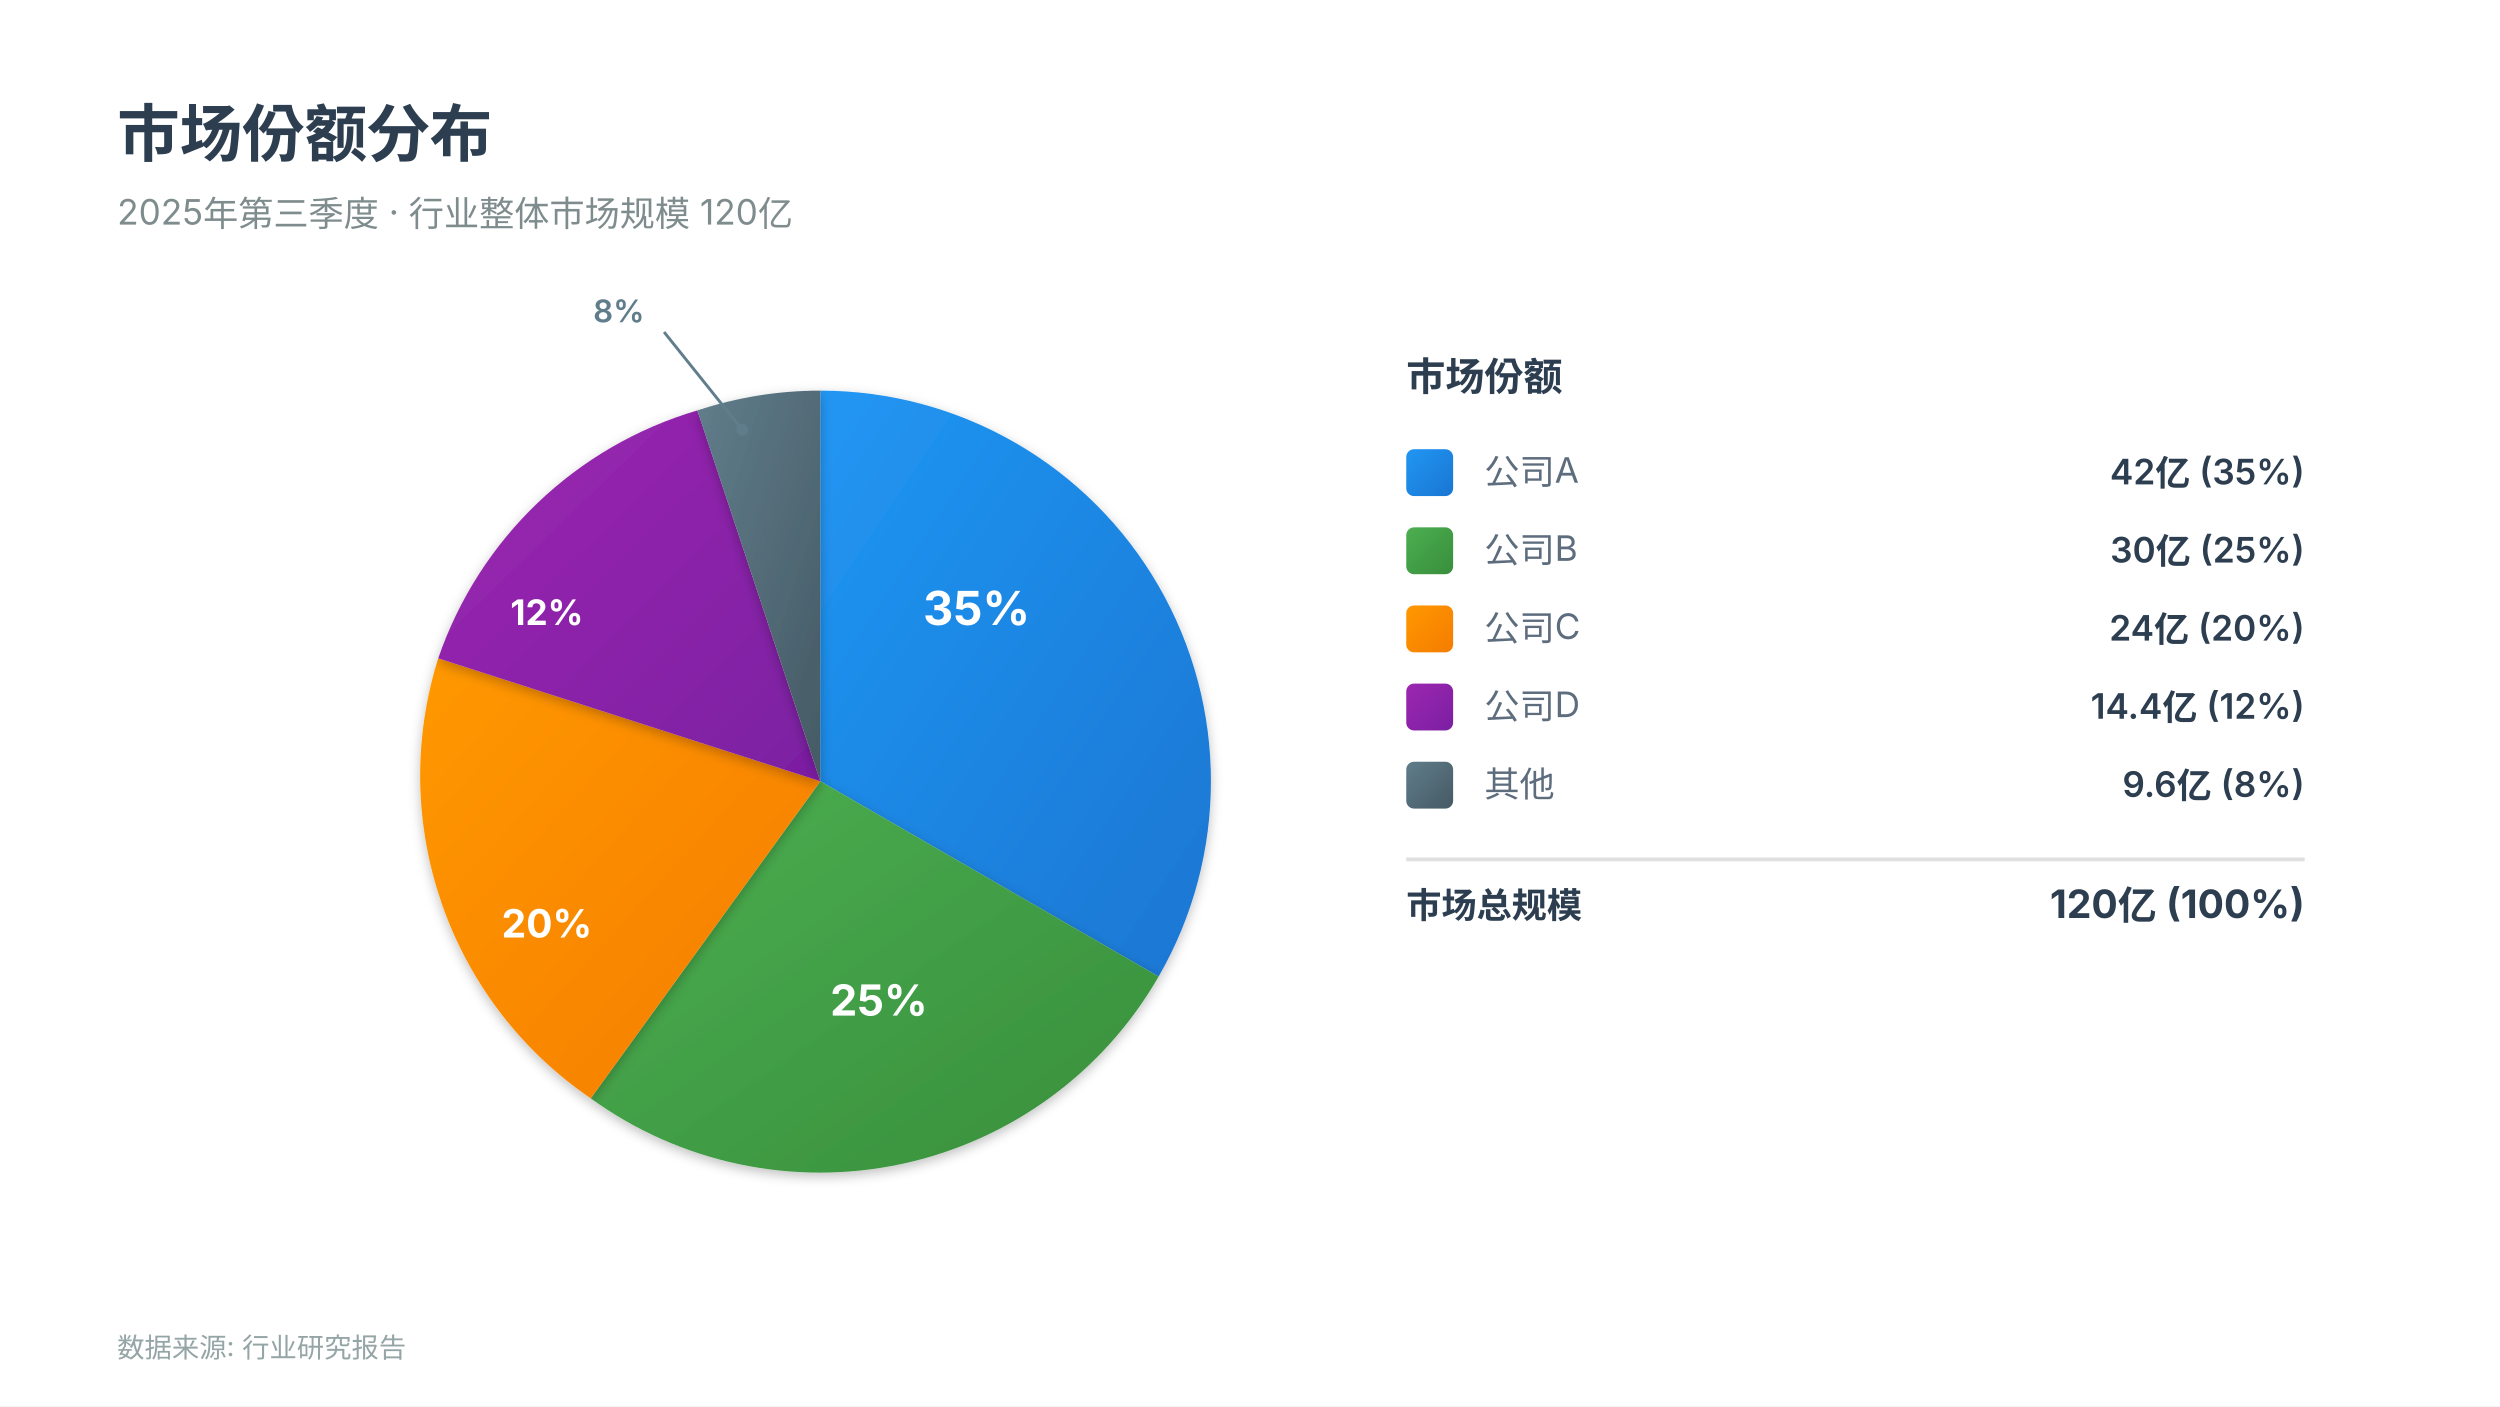
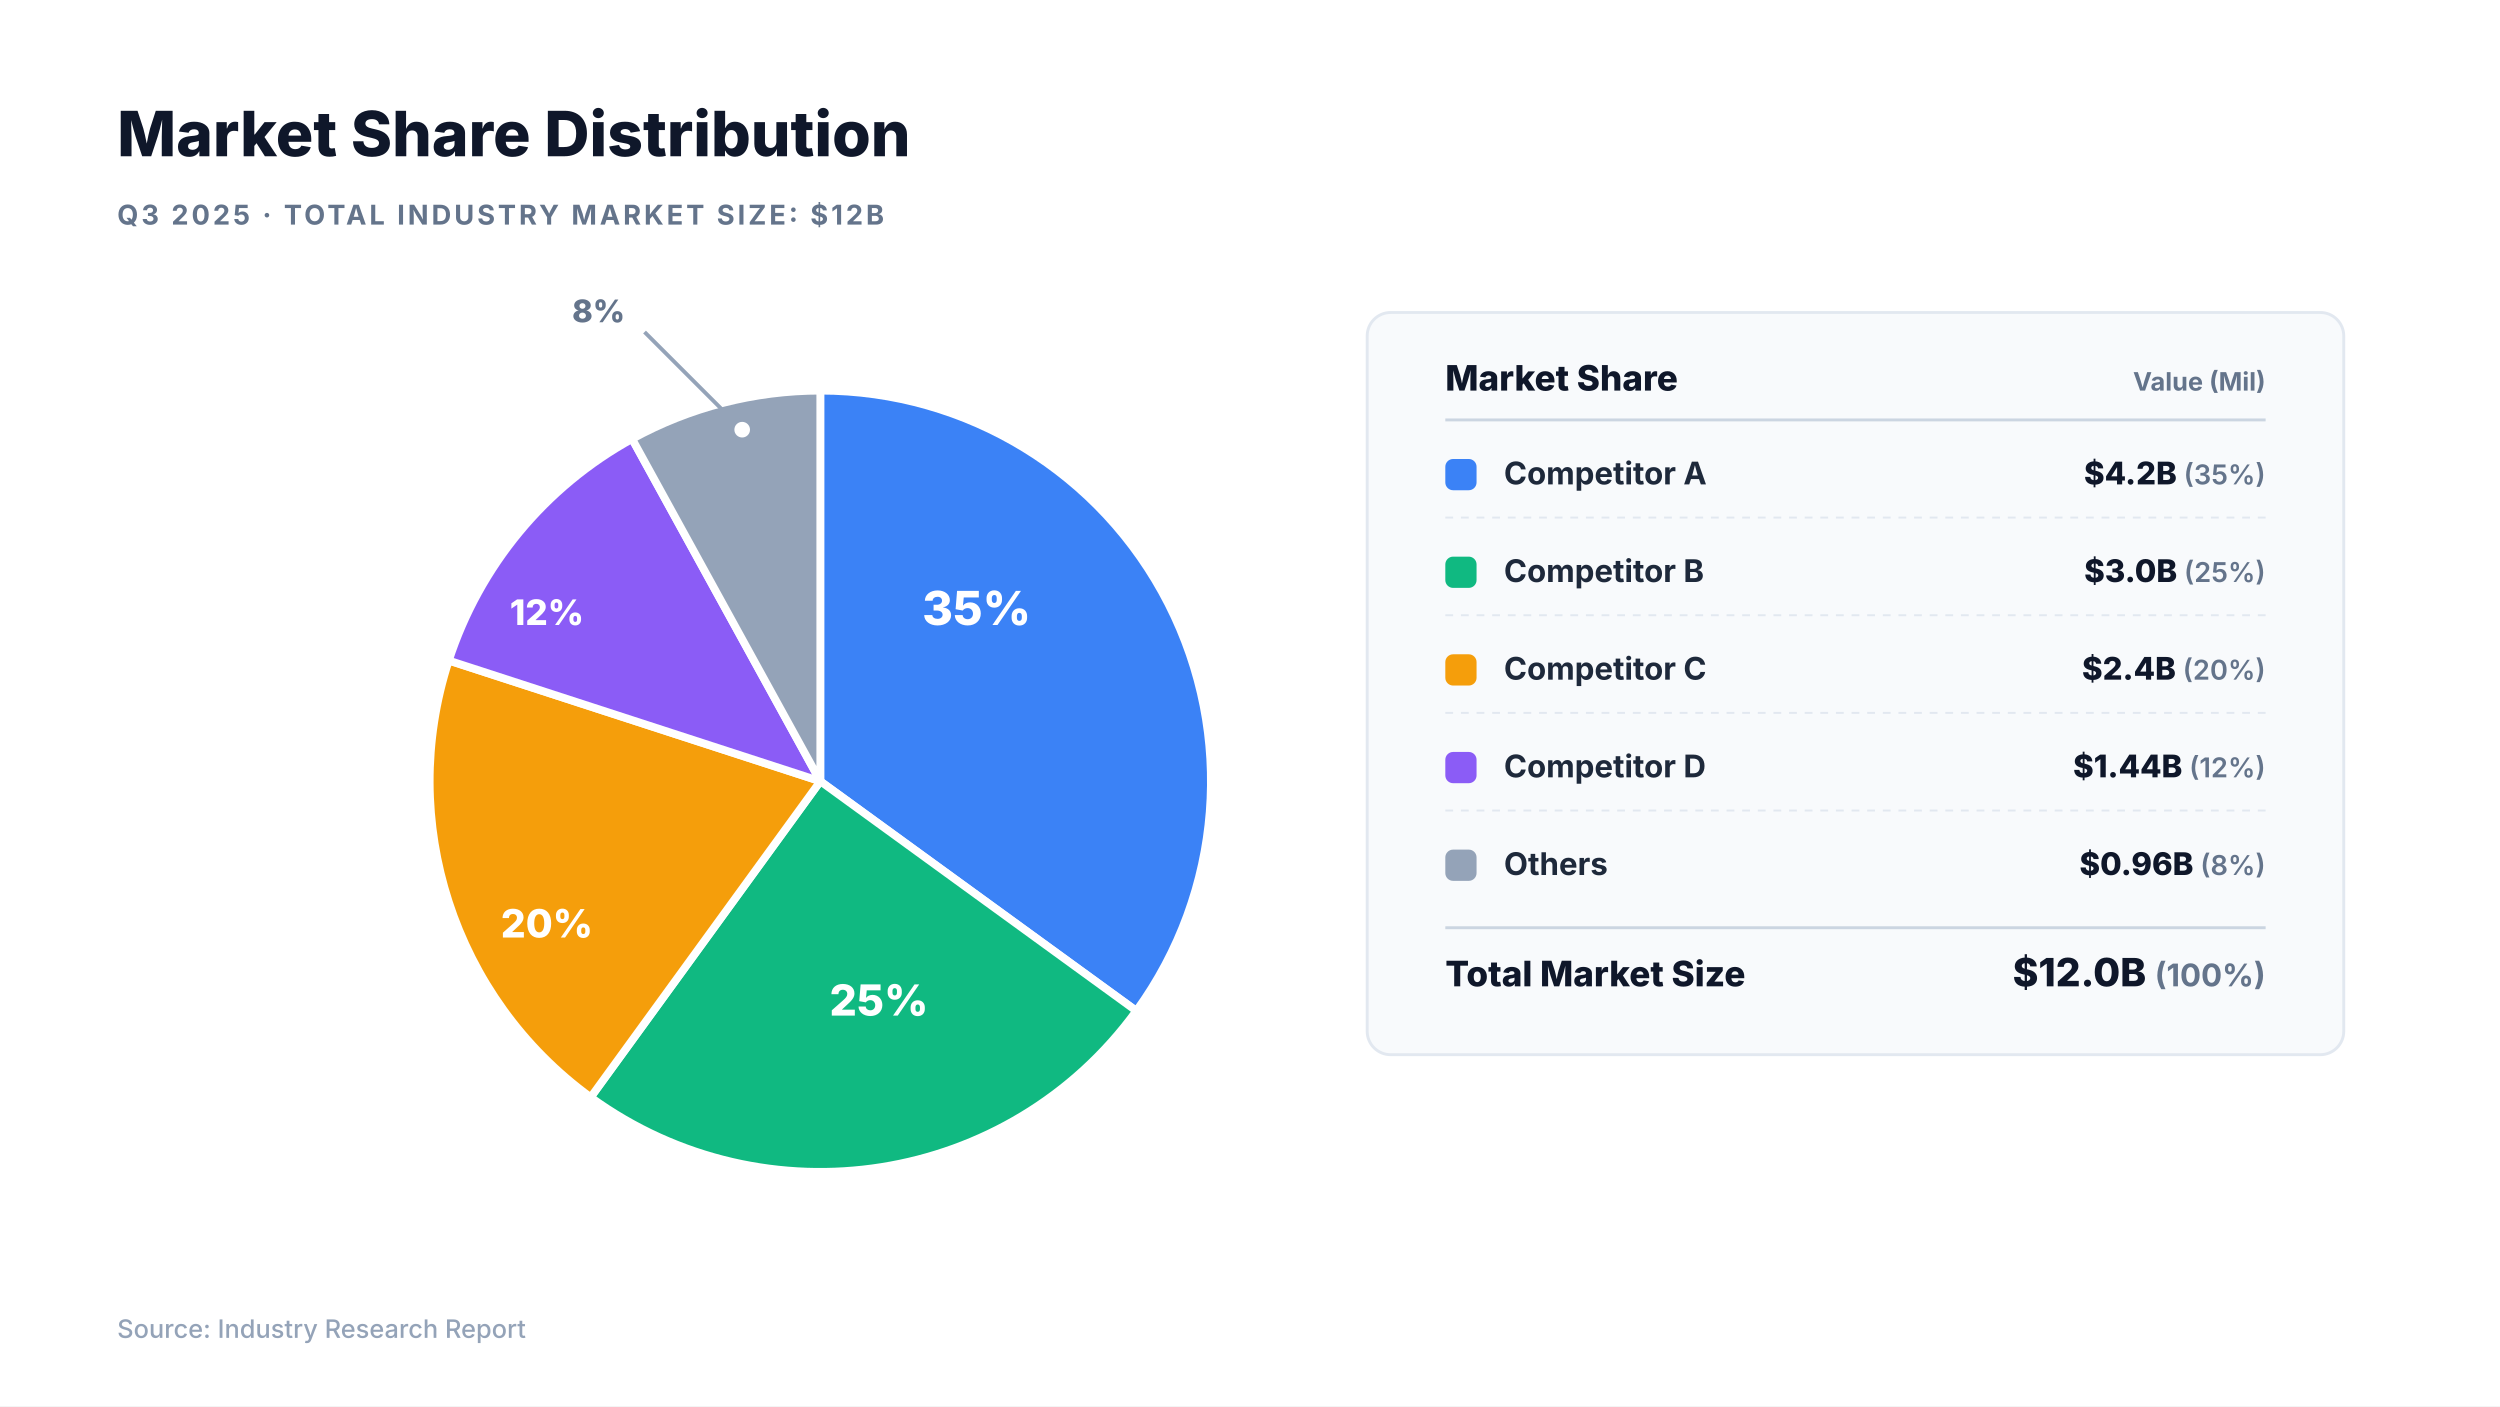
- <svg xmlns="http://www.w3.org/2000/svg" viewBox="0 0 1280 720" width="1280" height="720">
-   <defs>
-     <filter id="pieShadow">
-       <feGaussianBlur in="SourceAlpha" stdDeviation="3" />
-       <feOffset dx="0" dy="2" />
-       <feComponentTransfer>
-         <feFuncA type="linear" slope="0.25" />
-       </feComponentTransfer>
-       <feMerge>
-         <feMergeNode />
-         <feMergeNode in="SourceGraphic" />
-       </feMerge>
-     </filter>
-     <linearGradient id="pieGrad1" x1="0%" y1="0%" x2="100%" y2="100%">
-       <stop offset="0%" style="stop-color:#2196F3;stop-opacity:1" />
-       <stop offset="100%" style="stop-color:#1976D2;stop-opacity:1" />
-     </linearGradient>
-     <linearGradient id="pieGrad2" x1="0%" y1="0%" x2="100%" y2="100%">
-       <stop offset="0%" style="stop-color:#4CAF50;stop-opacity:1" />
-       <stop offset="100%" style="stop-color:#388E3C;stop-opacity:1" />
-     </linearGradient>
-     <linearGradient id="pieGrad3" x1="0%" y1="0%" x2="100%" y2="100%">
-       <stop offset="0%" style="stop-color:#FF9800;stop-opacity:1" />
-       <stop offset="100%" style="stop-color:#F57C00;stop-opacity:1" />
-     </linearGradient>
-     <linearGradient id="pieGrad4" x1="0%" y1="0%" x2="100%" y2="100%">
-       <stop offset="0%" style="stop-color:#9C27B0;stop-opacity:1" />
-       <stop offset="100%" style="stop-color:#7B1FA2;stop-opacity:1" />
-     </linearGradient>
-     <linearGradient id="pieGrad5" x1="0%" y1="0%" x2="100%" y2="100%">
-       <stop offset="0%" style="stop-color:#607D8B;stop-opacity:1" />
-       <stop offset="100%" style="stop-color:#455A64;stop-opacity:1" />
-     </linearGradient>
-   </defs>
+ <svg xmlns="http://www.w3.org/2000/svg" viewBox="0 0 1280 720" width="1280" height="720" font-family="-apple-system, BlinkMacSystemFont, 'Segoe UI', sans-serif" font-size="12">
  <rect width="1280" height="720" fill="#FFFFFF" />
-   <text x="60" y="80" font-family="-apple-system, BlinkMacSystemFont, 'Segoe UI', 'PingFang SC', 'Microsoft YaHei', sans-serif" font-size="32" font-weight="bold" fill="#2C3E50">
-     <tspan>市场份额分布</tspan>
-   </text>
-   <text x="60" y="115" font-family="-apple-system, BlinkMacSystemFont, 'Segoe UI', 'PingFang SC', 'Microsoft YaHei', sans-serif" font-size="18" fill="#7F8C8D">
-     <tspan>2025年第三季度 · 行业整体市场规模 120亿</tspan>
-   </text>
-   <g id="pieChart" transform="translate(420, 400)">
-     <path d="M 0,0 L 0,-200 A 200,200 0 0,1 173.2,100 Z" fill="url(#pieGrad1)" filter="url(#pieShadow)" />
-     <path d="M 0,0 L 173.2,100 A 200,200 0 0,1 -117.56,162.34 Z" fill="url(#pieGrad2)" filter="url(#pieShadow)" />
-     <path d="M 0,0 L -117.56,162.34 A 200,200 0 0,1 -195.63,-62.93 Z" fill="url(#pieGrad3)" filter="url(#pieShadow)" />
-     <path d="M 0,0 L -195.63,-62.93 A 200,200 0 0,1 -62.93,-189.87 Z" fill="url(#pieGrad4)" filter="url(#pieShadow)" />
-     <path d="M 0,0 L -62.93,-189.87 A 200,200 0 0,1 0,-200 Z" fill="url(#pieGrad5)" filter="url(#pieShadow)" />
+   <g id="header" data-pptx-bounds="40 15 1200 125">
+     <text x="60" y="80" font-size="32" font-weight="800" fill="#0F172A">Market Share Distribution</text>
+     <text x="60" y="115" font-size="14" font-weight="700" fill="#64748B" letter-spacing="1.5">Q3 2025 · TOTAL INDUSTRY MARKET SIZE: $12B</text>
  </g>
-   <text x="500" y="320" font-family="-apple-system, BlinkMacSystemFont, 'Segoe UI', sans-serif" font-size="24" font-weight="bold" fill="#FFFFFF" text-anchor="middle">
-     <tspan>35%</tspan>
-   </text>
-   <text x="450" y="520" font-family="-apple-system, BlinkMacSystemFont, 'Segoe UI', sans-serif" font-size="22" font-weight="bold" fill="#FFFFFF" text-anchor="middle">
-     <tspan>25%</tspan>
-   </text>
-   <text x="280" y="480" font-family="-apple-system, BlinkMacSystemFont, 'Segoe UI', sans-serif" font-size="20" font-weight="bold" fill="#FFFFFF" text-anchor="middle">
-     <tspan>20%</tspan>
-   </text>
-   <text x="280" y="320" font-family="-apple-system, BlinkMacSystemFont, 'Segoe UI', sans-serif" font-size="18" font-weight="bold" fill="#FFFFFF" text-anchor="middle">
-     <tspan>12%</tspan>
-   </text>
-   <g>
-     <line x1="380" y1="220" x2="340" y2="170" stroke="#607D8B" stroke-width="1.5" />
-     <circle cx="380" cy="220" r="3" fill="#607D8B" />
-     <text x="330" y="165" font-family="-apple-system, BlinkMacSystemFont, 'Segoe UI', sans-serif" font-size="16" font-weight="600" fill="#607D8B" text-anchor="end">
-       <tspan>8%</tspan>
+   <g id="pie_chart" data-pptx-bounds="169 121 502 509" data-pptx-replace-with="chart">
+     <g id="pieChart" transform="translate(420, 400)">
+       <path d="M 0,0 L 0,-200 A 200,200 0 0,1 161.80,117.56 Z" fill="#3B82F6" stroke="#FFFFFF" stroke-width="4" stroke-linejoin="round" />
+       <path d="M 0,0 L 161.80,117.56 A 200,200 0 0,1 -117.56,161.80 Z" fill="#10B981" stroke="#FFFFFF" stroke-width="4" stroke-linejoin="round" />
+       <path d="M 0,0 L -117.56,161.80 A 200,200 0 0,1 -190.21,-61.80 Z" fill="#F59E0B" stroke="#FFFFFF" stroke-width="4" stroke-linejoin="round" />
+       <path d="M 0,0 L -190.21,-61.80 A 200,200 0 0,1 -96.35,-175.26 Z" fill="#8B5CF6" stroke="#FFFFFF" stroke-width="4" stroke-linejoin="round" />
+       <path d="M 0,0 L -96.35,-175.26 A 200,200 0 0,1 0,-200 Z" fill="#94A3B8" stroke="#FFFFFF" stroke-width="4" stroke-linejoin="round" />
+     </g>
+     <text x="500" y="320" font-size="24" font-weight="800" fill="#FFFFFF" text-anchor="middle">35%</text>
+     <text x="450" y="520" font-size="22" font-weight="800" fill="#FFFFFF" text-anchor="middle">25%</text>
+     <text x="280" y="480" font-size="20" font-weight="800" fill="#FFFFFF" text-anchor="middle">20%</text>
+     <text x="280" y="320" font-size="18" font-weight="800" fill="#FFFFFF" text-anchor="middle">12%</text>
+     <g>
+       <line x1="380" y1="220" x2="330" y2="170" stroke="#94A3B8" stroke-width="2" />
+       <circle cx="380" cy="220" r="5" fill="#FFFFFF" stroke="#94A3B8" stroke-width="2" />
+       <text x="320" y="165" font-size="16" font-weight="800" fill="#64748B" text-anchor="end">8%</text>
+     </g>
+   </g>
+   <g id="legend" data-pptx-bounds="637 134 626 432" transform="translate(720, 200)">
+     <rect x="-20" y="-40" width="500" height="380" rx="12" fill="#F8FAFC" stroke="#E2E8F0" stroke-width="1.5" />
+     <text x="20" y="0" font-size="18" font-weight="800" fill="#0F172A">Market Share</text>
+     <text x="440" y="0" font-size="13" font-weight="700" fill="#64748B" text-anchor="end">Value (Mil)</text>
+     <line x1="20" y1="15" x2="440" y2="15" stroke="#CBD5E1" stroke-width="1.5" />
+     <rect x="20" y="35" width="16" height="16" rx="4" fill="#3B82F6" />
+     <text x="50" y="48" font-size="16" font-weight="700" fill="#1E293B">Competitor A</text>
+     <text x="440" y="48" font-size="16" font-weight="800" fill="#0F172A" text-anchor="end">$4.2B <tspan fill="#64748B" font-size="14" font-weight="600">(35%)</tspan>
+     </text>
+     <line x1="20" y1="65" x2="440" y2="65" stroke="#E2E8F0" stroke-width="1" stroke-dasharray="4 4" />
+     <rect x="20" y="85" width="16" height="16" rx="4" fill="#10B981" />
+     <text x="50" y="98" font-size="16" font-weight="700" fill="#1E293B">Competitor B</text>
+     <text x="440" y="98" font-size="16" font-weight="800" fill="#0F172A" text-anchor="end">$3.0B <tspan fill="#64748B" font-size="14" font-weight="600">(25%)</tspan>
+     </text>
+     <line x1="20" y1="115" x2="440" y2="115" stroke="#E2E8F0" stroke-width="1" stroke-dasharray="4 4" />
+     <rect x="20" y="135" width="16" height="16" rx="4" fill="#F59E0B" />
+     <text x="50" y="148" font-size="16" font-weight="700" fill="#1E293B">Competitor C</text>
+     <text x="440" y="148" font-size="16" font-weight="800" fill="#0F172A" text-anchor="end">$2.4B <tspan fill="#64748B" font-size="14" font-weight="600">(20%)</tspan>
+     </text>
+     <line x1="20" y1="165" x2="440" y2="165" stroke="#E2E8F0" stroke-width="1" stroke-dasharray="4 4" />
+     <rect x="20" y="185" width="16" height="16" rx="4" fill="#8B5CF6" />
+     <text x="50" y="198" font-size="16" font-weight="700" fill="#1E293B">Competitor D</text>
+     <text x="440" y="198" font-size="16" font-weight="800" fill="#0F172A" text-anchor="end">$1.44B <tspan fill="#64748B" font-size="14" font-weight="600">(12%)</tspan>
+     </text>
+     <line x1="20" y1="215" x2="440" y2="215" stroke="#E2E8F0" stroke-width="1" stroke-dasharray="4 4" />
+     <rect x="20" y="235" width="16" height="16" rx="4" fill="#94A3B8" />
+     <text x="50" y="248" font-size="16" font-weight="700" fill="#1E293B">Others</text>
+     <text x="440" y="248" font-size="16" font-weight="800" fill="#0F172A" text-anchor="end">$0.96B <tspan fill="#64748B" font-size="14" font-weight="600">(8%)</tspan>
+     </text>
+     <line x1="20" y1="275" x2="440" y2="275" stroke="#CBD5E1" stroke-width="1.5" />
+     <text x="20" y="305" font-size="18" font-weight="800" fill="#0F172A">Total Market Size</text>
+     <text x="440" y="305" font-size="20" font-weight="800" fill="#0F172A" text-anchor="end">$12.0B <tspan fill="#64748B" font-size="16" font-weight="700">(100%)</tspan>
    </text>
  </g>
-   <g id="legend" transform="translate(720, 200)">
-     <text x="0" y="0" font-family="-apple-system, BlinkMacSystemFont, 'Segoe UI', 'PingFang SC', 'Microsoft YaHei', sans-serif" font-size="20" font-weight="600" fill="#2C3E50">
-       <tspan>市场份额</tspan>
-     </text>
-     <rect x="0" y="30" width="24" height="24" rx="4" fill="url(#pieGrad1)" />
-     <text x="40" y="48" font-family="-apple-system, BlinkMacSystemFont, 'Segoe UI', 'PingFang SC', 'Microsoft YaHei', sans-serif" font-size="18" fill="#5D6D7E">
-       <tspan>公司A</tspan>
-     </text>
-     <text x="460" y="48" font-family="-apple-system, BlinkMacSystemFont, 'Segoe UI', sans-serif" font-size="18" font-weight="600" fill="#2C3E50" text-anchor="end">
-       <tspan>42亿 (35%)</tspan>
-     </text>
-     <rect x="0" y="70" width="24" height="24" rx="4" fill="url(#pieGrad2)" />
-     <text x="40" y="88" font-family="-apple-system, BlinkMacSystemFont, 'Segoe UI', 'PingFang SC', 'Microsoft YaHei', sans-serif" font-size="18" fill="#5D6D7E">
-       <tspan>公司B</tspan>
-     </text>
-     <text x="460" y="88" font-family="-apple-system, BlinkMacSystemFont, 'Segoe UI', sans-serif" font-size="18" font-weight="600" fill="#2C3E50" text-anchor="end">
-       <tspan>30亿 (25%)</tspan>
-     </text>
-     <rect x="0" y="110" width="24" height="24" rx="4" fill="url(#pieGrad3)" />
-     <text x="40" y="128" font-family="-apple-system, BlinkMacSystemFont, 'Segoe UI', 'PingFang SC', 'Microsoft YaHei', sans-serif" font-size="18" fill="#5D6D7E">
-       <tspan>公司C</tspan>
-     </text>
-     <text x="460" y="128" font-family="-apple-system, BlinkMacSystemFont, 'Segoe UI', sans-serif" font-size="18" font-weight="600" fill="#2C3E50" text-anchor="end">
-       <tspan>24亿 (20%)</tspan>
-     </text>
-     <rect x="0" y="150" width="24" height="24" rx="4" fill="url(#pieGrad4)" />
-     <text x="40" y="168" font-family="-apple-system, BlinkMacSystemFont, 'Segoe UI', 'PingFang SC', 'Microsoft YaHei', sans-serif" font-size="18" fill="#5D6D7E">
-       <tspan>公司D</tspan>
-     </text>
-     <text x="460" y="168" font-family="-apple-system, BlinkMacSystemFont, 'Segoe UI', sans-serif" font-size="18" font-weight="600" fill="#2C3E50" text-anchor="end">
-       <tspan>14.4亿 (12%)</tspan>
-     </text>
-     <rect x="0" y="190" width="24" height="24" rx="4" fill="url(#pieGrad5)" />
-     <text x="40" y="208" font-family="-apple-system, BlinkMacSystemFont, 'Segoe UI', 'PingFang SC', 'Microsoft YaHei', sans-serif" font-size="18" fill="#5D6D7E">
-       <tspan>其他</tspan>
-     </text>
-     <text x="460" y="208" font-family="-apple-system, BlinkMacSystemFont, 'Segoe UI', sans-serif" font-size="18" font-weight="600" fill="#2C3E50" text-anchor="end">
-       <tspan>9.6亿 (8%)</tspan>
-     </text>
-     <line x1="0" y1="240" x2="460" y2="240" stroke="#E0E0E0" stroke-width="2" />
-     <text x="0" y="270" font-family="-apple-system, BlinkMacSystemFont, 'Segoe UI', 'PingFang SC', 'Microsoft YaHei', sans-serif" font-size="18" font-weight="600" fill="#2C3E50">
-       <tspan>市场总规模</tspan>
-     </text>
-     <text x="460" y="270" font-family="-apple-system, BlinkMacSystemFont, 'Segoe UI', sans-serif" font-size="20" font-weight="bold" fill="#2C3E50" text-anchor="end">
-       <tspan>120亿 (100%)</tspan>
-     </text>
+   <g id="source" data-pptx-bounds="40 661 1200 39">
+     <text x="60" y="685" font-size="13" font-weight="500" fill="#94A3B8">Source: Industry Research Report</text>
  </g>
-   <text x="60" y="695" font-family="-apple-system, BlinkMacSystemFont, 'Segoe UI', 'PingFang SC', 'Microsoft YaHei', sans-serif" font-size="14" fill="#95A5A6">
-     <tspan>数据来源: 行业研究报告</tspan>
-   </text>
</svg>
